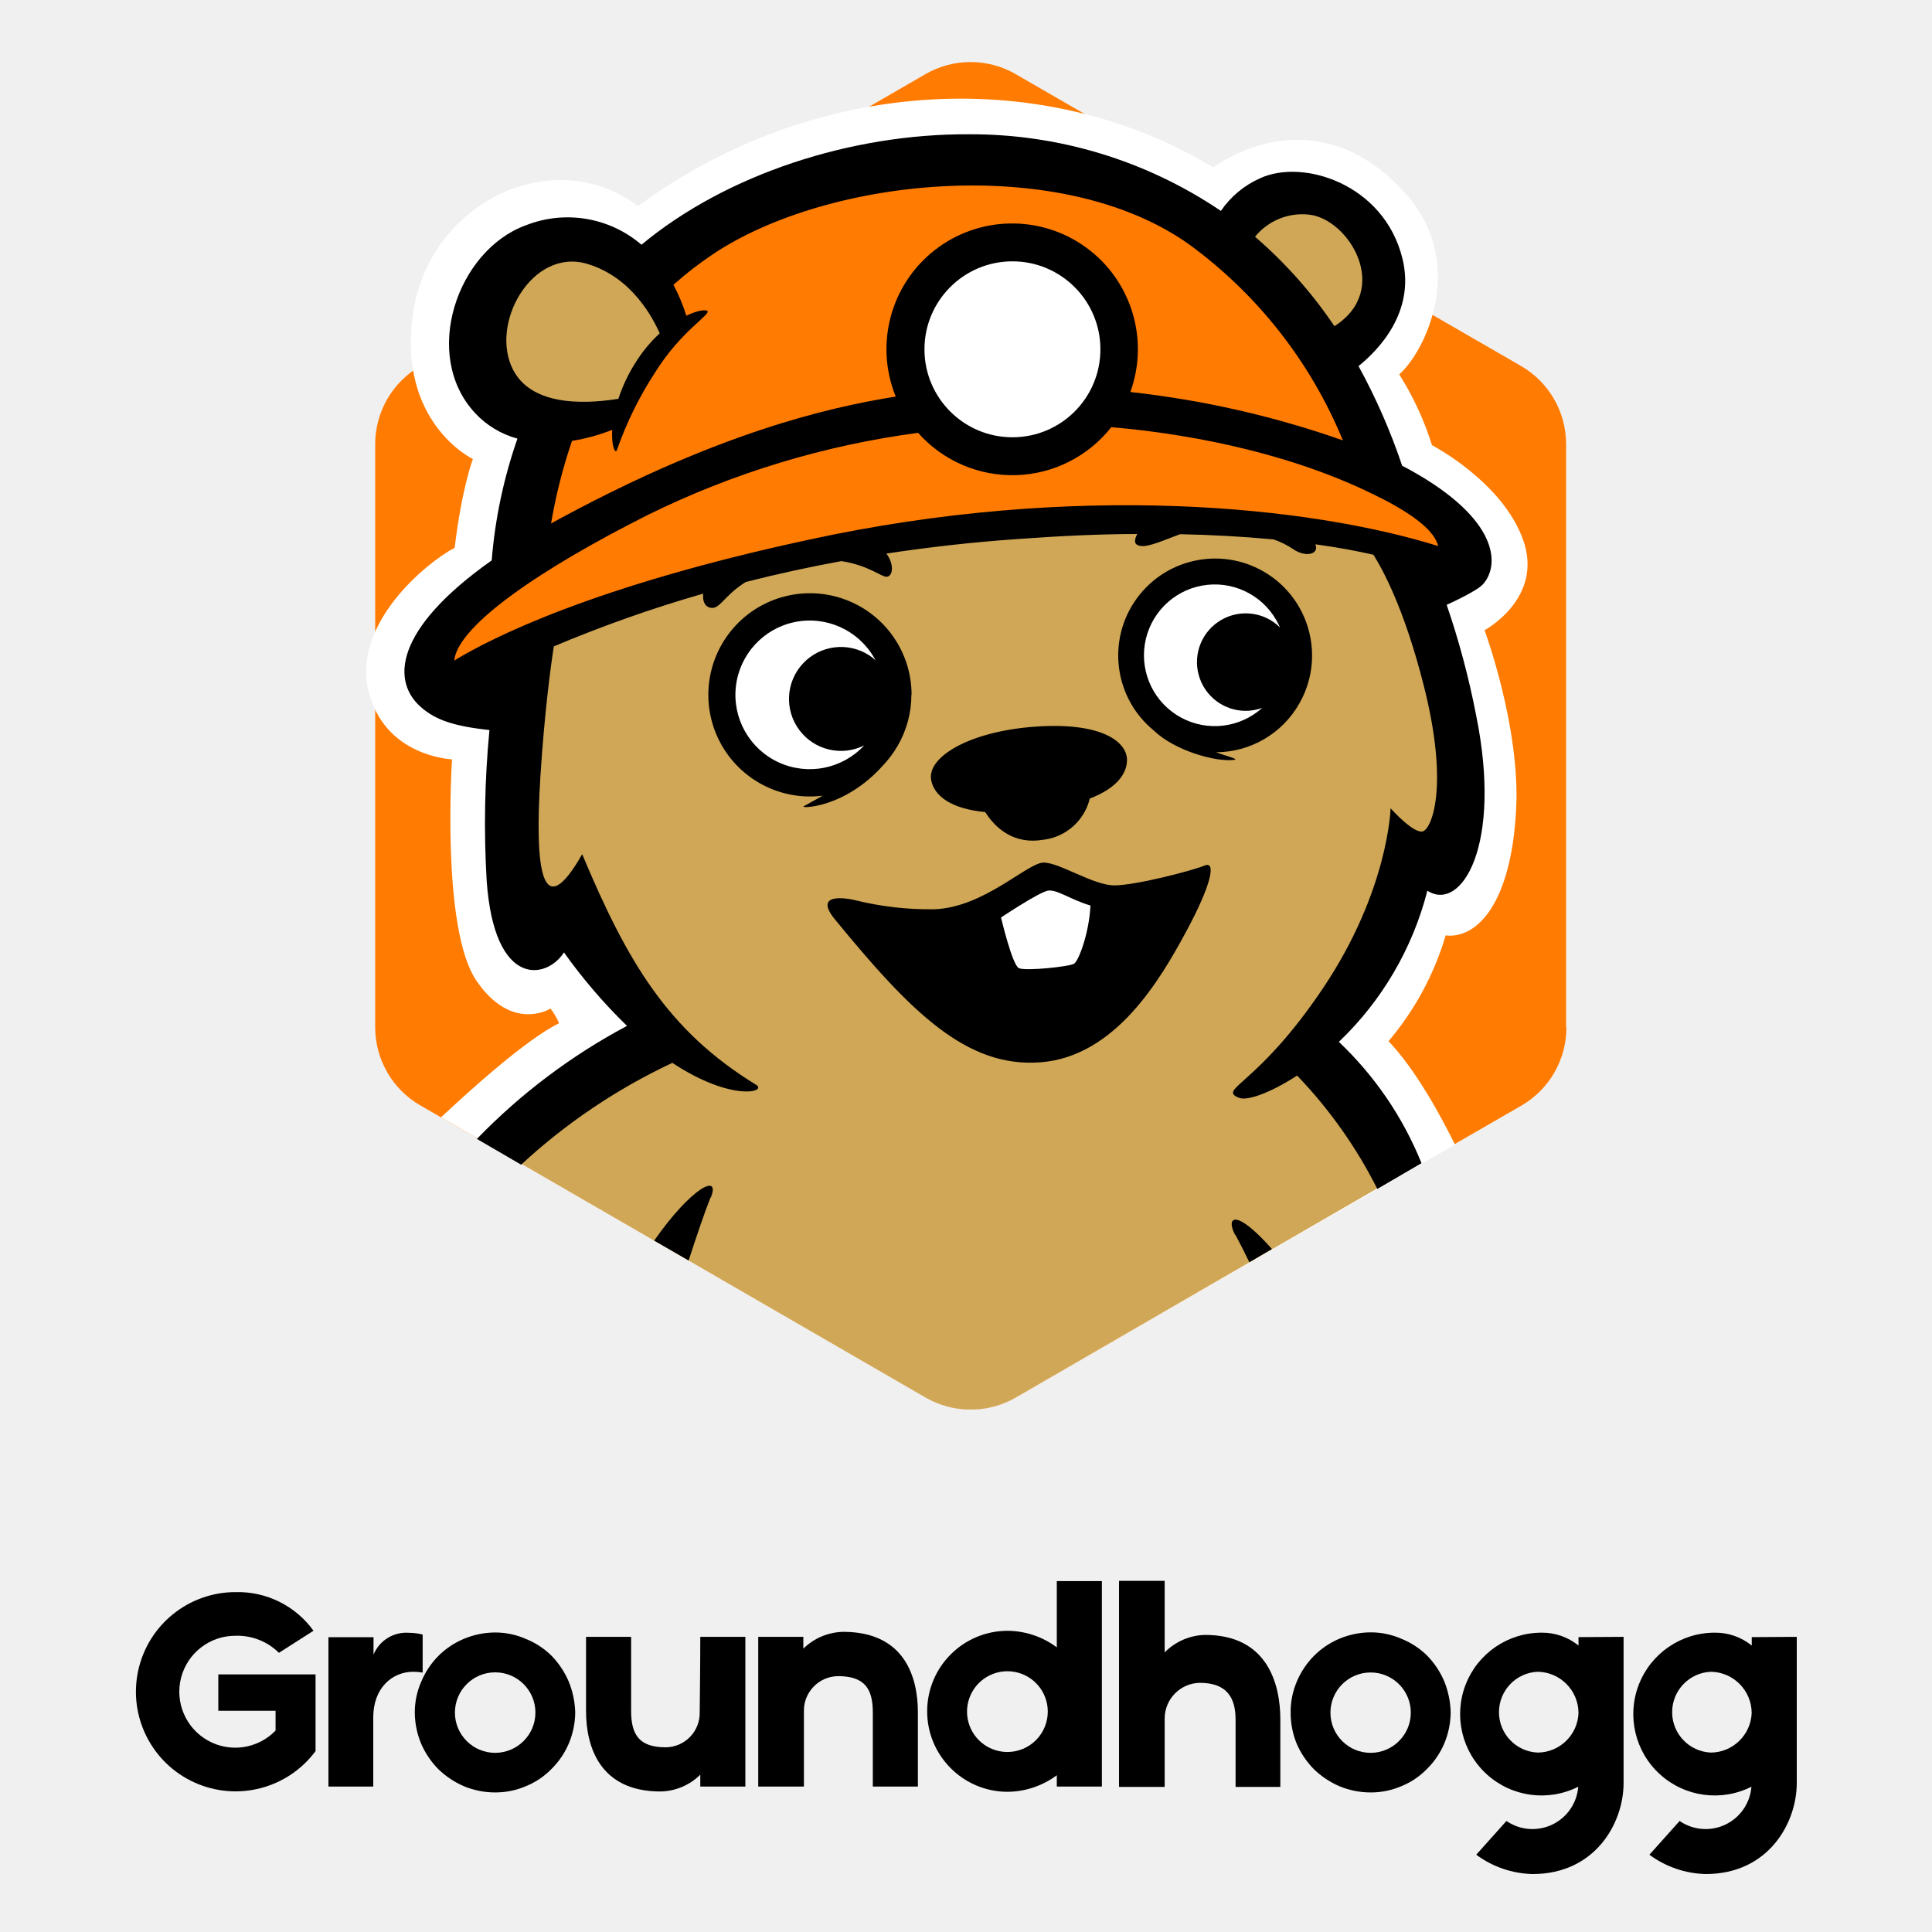
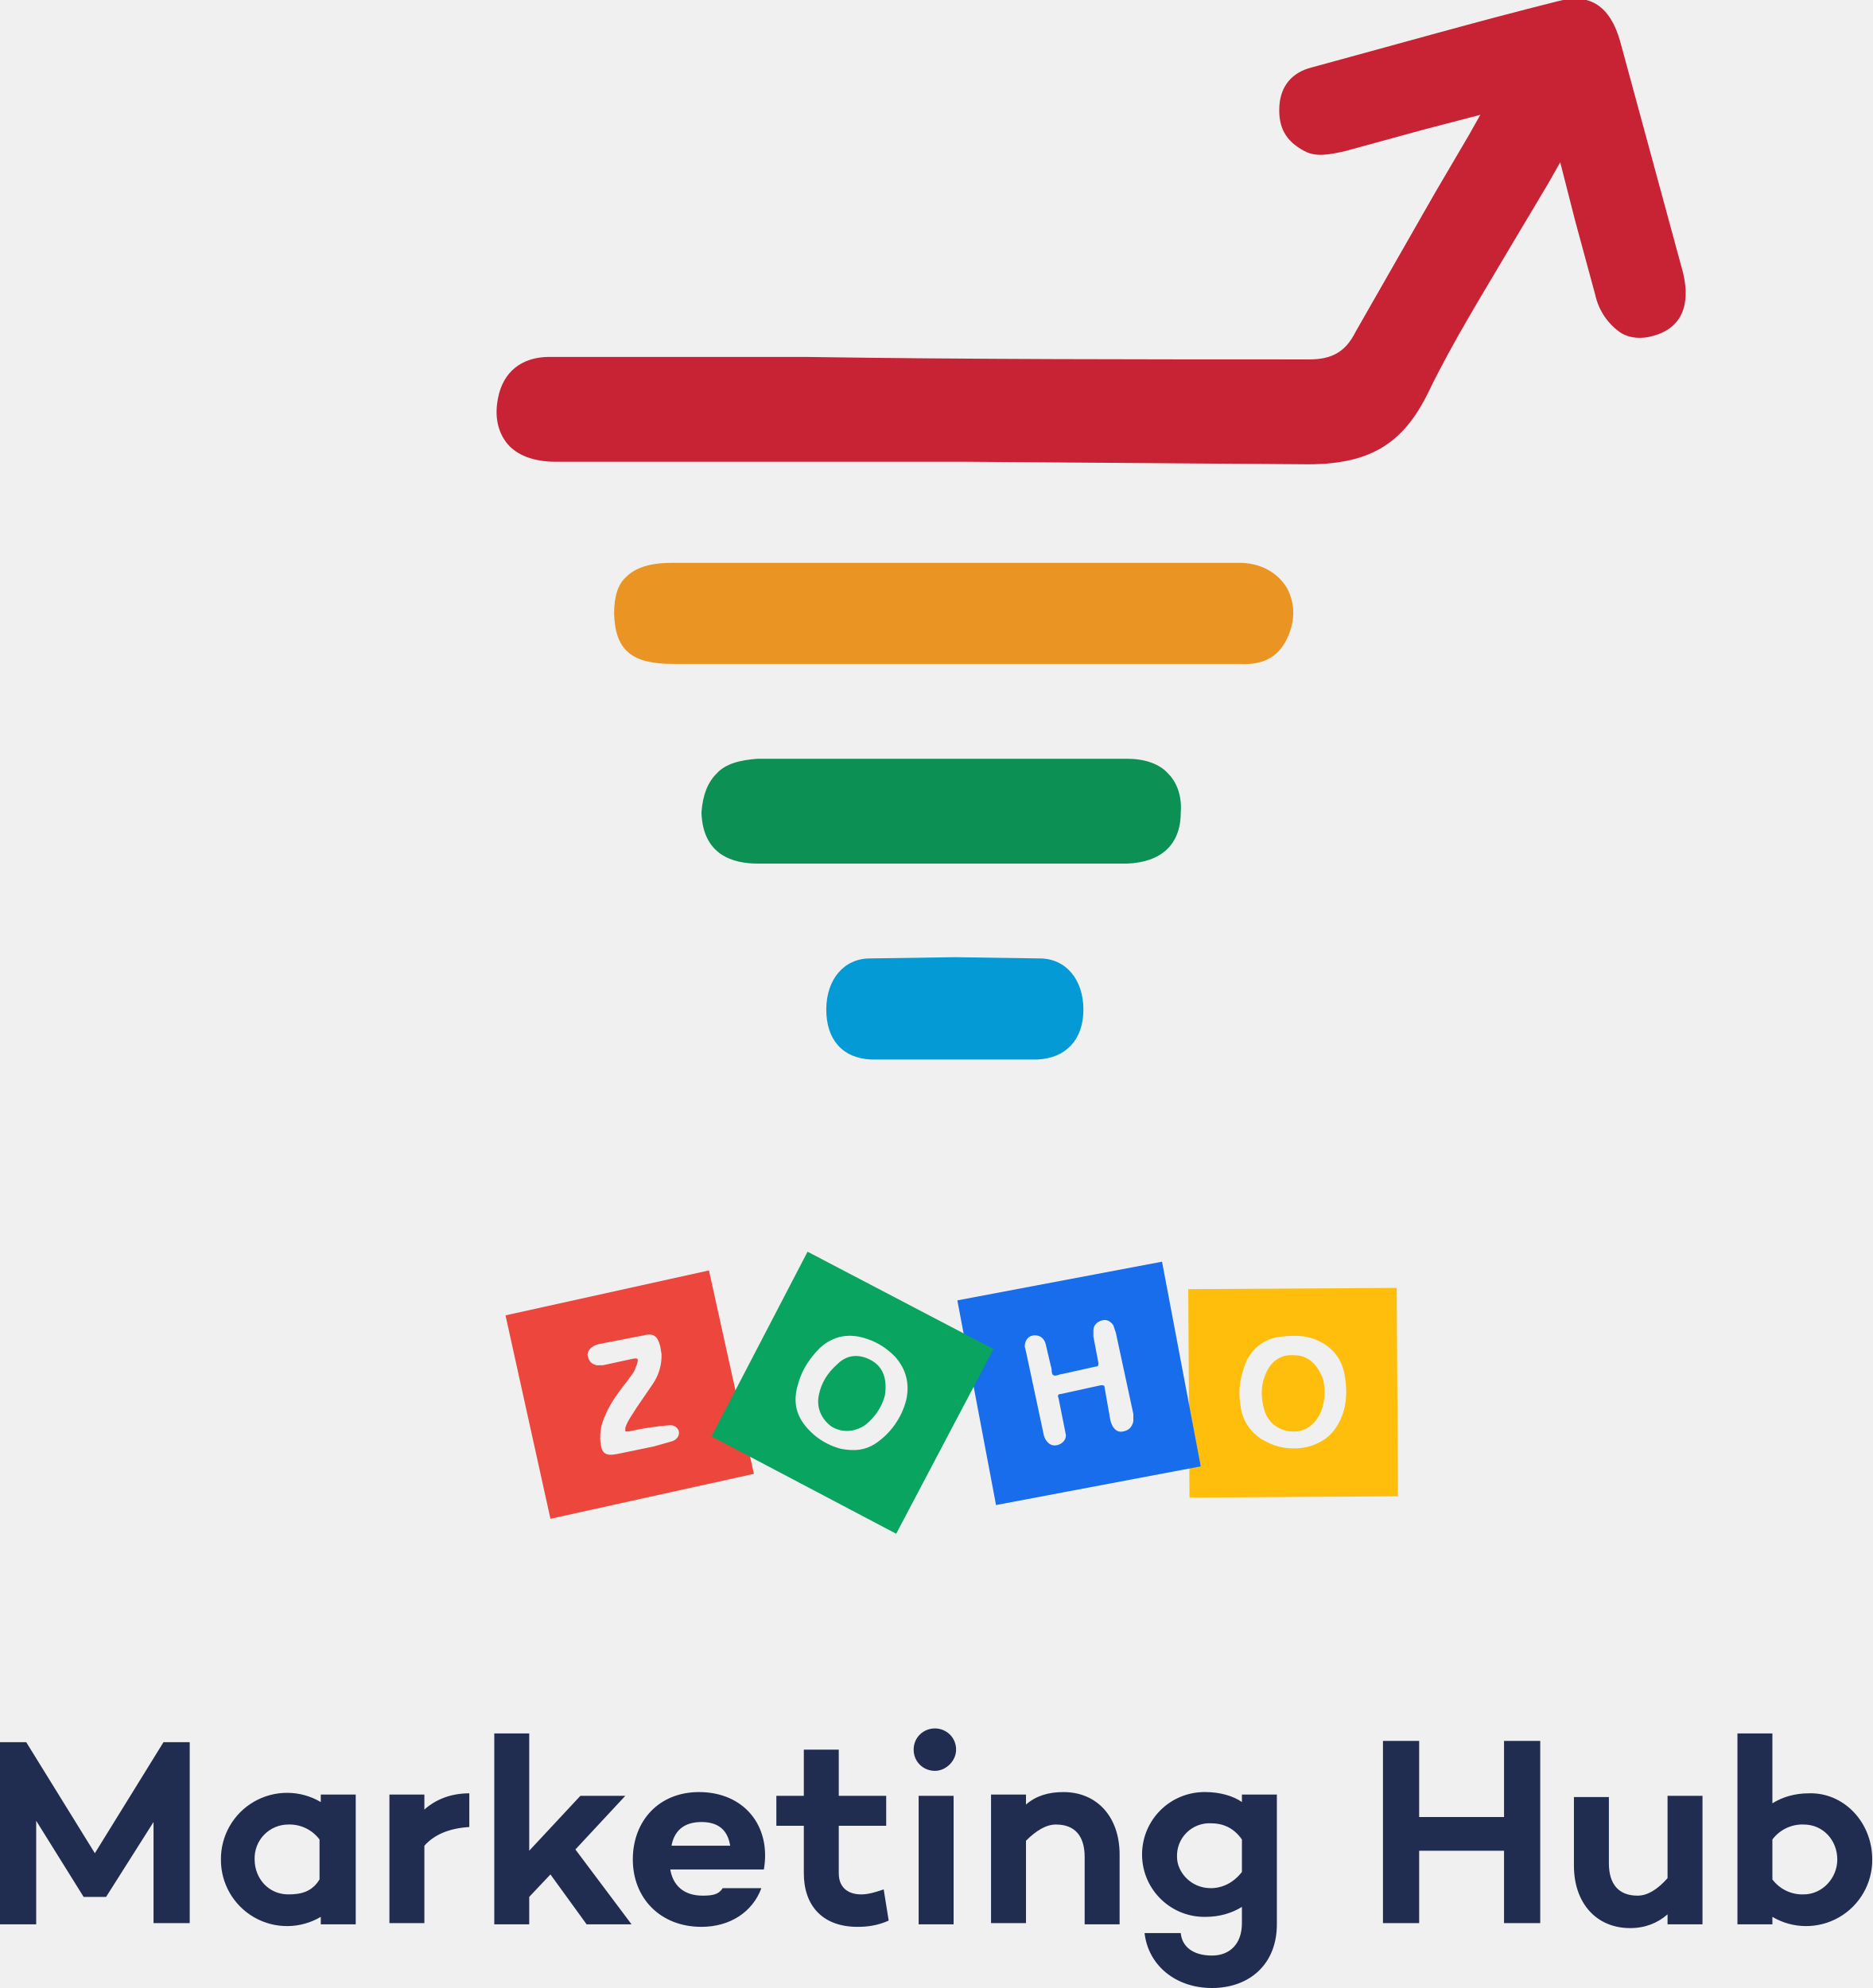
- <svg xmlns="http://www.w3.org/2000/svg" id="Layer_1" data-name="Layer 1" viewBox="0 0 300 300">
-   <defs>
-     <style>.cls-1{fill:#ff7b01;}.cls-2{fill:#fff;}.cls-3{fill:#cfa756;}.cls-4{fill:none;}</style>
-   </defs>
-   <path class="cls-1" d="M243.18,159.54V68.92a14,14,0,0,0-7-12.09L157.71,11.51a14,14,0,0,0-14,0L65.26,56.84a14,14,0,0,0-7,12.09v90.62a14,14,0,0,0,7,12.09L143.75,217a14,14,0,0,0,14,0l78.48-45.32a14,14,0,0,0,7-12.09h0" />
-   <path class="cls-2" d="M86.81,158.88a10.94,10.94,0,0,0-1.32-2.27s-6,3.78-11.52-4.34-3.78-34.36-3.78-34.36-10.57-.38-13-10.76,9.07-19.83,13.41-22.09c1.14-9.44,2.83-13.78,2.83-13.78s-11.89-5.67-9.25-22.85S86.05,22.19,99.08,32c27.75-20.4,63.44-21.71,89.3-6,8.31-5.66,20-7,29.83,4s3,24.73-.94,28.13a46.52,46.52,0,0,1,5.09,11s10.95,5.67,14.16,14.73-6,14-6,14,5.56,15,4.91,27.75c-.76,14.92-6.23,20.2-10.95,19.64a45.07,45.07,0,0,1-8.87,16.42c4.19,4.4,8.06,11.48,10.32,16.07L157.71,217a14,14,0,0,1-14,0L68.48,173.5C73,169.27,81.69,161.41,86.81,158.88Z" />
-   <path class="cls-3" d="M102.85,160.26a116.91,116.91,0,0,1-13.21-19.63s-8.64,9.23-9.42-6.33-.4-25-.4-25-15.86-.38-13.59-6.8S81,87,81,87s.75-14,4.15-21.52c-9.44-3.77-12.84-9.82-8.68-19.64s17-12.08,23-3.39c27.94-22.29,69.86-21.91,90.25-4.54,7.55-9.44,17-10.57,23.41-1.14s-6.42,18.89-6.42,18.89l7.56,17s12.68,7.63,12.95,13.44-6.54,3.18-6.54,3.18,7.55,23,6.8,35.48-7.93,7.94-7.93,7.94A75.16,75.16,0,0,1,204,160.64a102.57,102.57,0,0,1,13,22.08L157.71,217a14,14,0,0,1-14,0L76.48,178.12A139.14,139.14,0,0,1,102.85,160.26ZM166,39.47a17.18,17.18,0,1,0,8.59,14.88A17.18,17.18,0,0,0,166,39.47Zm30,51.3a13.6,13.6,0,1,0,6.54,11.34A13.6,13.6,0,0,0,196,90.77Zm-62.8,5.45a13.33,13.33,0,1,0,6.42,11.12A13.33,13.33,0,0,0,133.19,96.22ZM155,153.84l16.24-2.26,1.13-11.71-9.82-3.4-10.57,6Z" />
-   <path class="cls-1" d="M158,81.85c-42.54,4-67,12.33-89.62,24.16-5-1.76,4.28-12.33,12.59-19A54.17,54.17,0,0,1,85.1,65.49a32.73,32.73,0,0,0,12-2c2-6.8,7.81-12.59,7.81-12.59a36.66,36.66,0,0,0-4.53-8.05C108.13,31.76,138.6,20.68,169.81,28S213.36,73,213.36,73s14.6,6.55,13.85,15.11c-10.58-5-40.09-9-69.23-6.3Zm8-42.38a17.18,17.18,0,1,0,8.59,14.88A17.18,17.18,0,0,0,166,39.47Z" />
-   <path d="M193.42,110.38a7.57,7.57,0,1,1,5.34-12.95,10.18,10.18,0,0,0-.58-1.14A11,11,0,1,0,196,109.92,7.58,7.58,0,0,1,193.42,110.38Zm-51.9-2.48a15.74,15.74,0,0,1-2.12,7.89,16.36,16.36,0,0,1-2.29,3.07c-6,6.7-12.85,6.67-12.34,6.36s1.67-.93,3-1.67a15.78,15.78,0,1,1,13.78-15.65Zm-5.79-5.77a11.54,11.54,0,1,0-1.54,13.62,8.07,8.07,0,1,1,.77-14,8.41,8.41,0,0,1,1,.77ZM191.58,118c-2.85.33-9.16-1.43-12.41-4.56a15.05,15.05,0,1,1,22.56-4.15h0a14.92,14.92,0,0,1-12.89,7.52C190.53,117.46,192.54,117.89,191.58,118Zm-93-61.52a21.67,21.67,0,0,1,3.86-4.72c-1-2.24-4.24-8.71-11.27-10.79-8.56-2.55-15.27,9.37-11.45,16.54,3.22,6.07,12.57,5,16.3,4.42a25,25,0,0,1,2.56-5.46Zm11.22-8.22c.81.46-4,3-8.1,9.61a55.27,55.27,0,0,0-5.9,12c-.29.69-.87-.61-.74-3.12a30,30,0,0,1-6.24,1.71,80.92,80.92,0,0,0-3.25,12.83q1.11-.63,2.25-1.23c23.69-12.68,40.28-16.73,51.27-18.48a19.52,19.52,0,1,1,36.43-.71,148.48,148.48,0,0,1,33,7.51A71.2,71.2,0,0,0,184.72,38c-19.9-14.24-56.13-10.53-74.06,1.5a54.52,54.52,0,0,0-6.09,4.73,26.84,26.84,0,0,1,2,4.8C108.24,48.21,109.49,48.06,109.84,48.26ZM73.74,64.11C65.41,55.09,71,38.88,81.61,35a17.63,17.63,0,0,1,18,3c13.23-11,32.63-17.24,50.81-17.15a69.32,69.32,0,0,1,39.16,11.9,14.44,14.44,0,0,1,6.09-5.07c6.6-3.07,19.24.85,22.1,12.46,2.05,8.31-3.76,14.25-6.82,16.71a95.08,95.08,0,0,1,6.78,15.48c1,.5,1.86,1,2.62,1.44,12.81,7.57,12.35,14.36,9.88,17-.56.6-2.46,1.72-5.59,3.15A127.49,127.49,0,0,1,229.2,111c4.16,20.37-2.32,30.7-7.56,27.31a49.34,49.34,0,0,1-13.74,23.47,53.58,53.58,0,0,1,12.83,18.84l-6.86,4a72.22,72.22,0,0,0-12.46-17.61c-4.31,2.81-7.88,4-9.09,3.43-3.24-1.38,2.94-1.84,13.12-17s10.49-27.93,10.49-27.93,3.71,4.17,5.09,3.55,4-7.25,0-22.84c-3-11.78-6.33-17.83-7.76-20.08-2.51-.57-5.48-1.14-9-1.62.63,1.7-1.74,2-3.49.72a13.36,13.36,0,0,0-3-1.48q-7.25-.67-14.53-.81c-2.51.92-4.83,2-6.1,1.83s-.93-1.1-.55-1.86c-5.6,0-11.78.29-18.58.78-7.26.51-14,1.29-20.37,2.26,1.28,1.71,1,3.6,0,3.6-.8,0-2.92-1.83-7-2.43q-7.47,1.37-14.84,3.24c-3.45,2.16-4,4.3-5.49,4-1-.22-1.22-1.23-1.12-2.19a205.19,205.19,0,0,0-23.19,8.19c-.52,3.31-1.43,10.13-2.08,20.08-.92,14.51.16,23.3,6.48,12.19,7,16.67,13.25,27.38,27,35.8,1.82,1.11-3.78,2.69-13-3.4a92.23,92.23,0,0,0-23.48,15.81l-6.87-4a93.8,93.8,0,0,1,23.31-17.55,83.16,83.16,0,0,1-9.79-11.41c-2.63,4.16-10.8,5.71-12-11.11A151.92,151.92,0,0,1,76,113.36c-5.64-.6-8.29-1.62-10.38-3.34-5-4.07-4.46-12.28,10.73-23a75.64,75.64,0,0,1,4-18.91A14,14,0,0,1,73.74,64.11ZM203.28,33.33a9.45,9.45,0,0,0-8.4,3.43,69.68,69.68,0,0,1,12.33,13.89c8.94-5.7,2.22-16.66-3.93-17.32Zm11.11,44c-12.47-6.41-28-9.82-41.83-11a19.56,19.56,0,0,1-30,.88,135.09,135.09,0,0,0-41.93,12.73c-16.38,8.23-29.54,17.12-30.1,22.63C76.28,99.08,92.12,91,125.66,83.79c41.44-9,77.74-5.21,97.66,1C222.76,82.51,219.77,80.07,214.39,77.31ZM170.87,54.24A13.66,13.66,0,1,0,157.22,67.9,13.65,13.65,0,0,0,170.87,54.24Zm13.27,90.5c-4,7.41-10.95,19.29-22.52,20.21s-20.26-7.89-32-22.22c-3.39-4.17,1.86-3.28,3.24-2.93a48.12,48.12,0,0,0,12.19,1.39c7.72-.24,14.51-7.25,17-7.25s7.71,3.54,11,3.54,12.18-2.31,14-3.08S188.15,137.33,184.14,144.74Zm-14.81-4.13c-3.12-.92-5.21-2.54-6.6-2.31s-7.29,4.17-7.29,4.17,1.74,7.4,2.78,7.87,7.87-.24,8.57-.7S169.1,145,169.33,140.61Zm-59,45.33c-.88,2.2-2.17,6-3.4,9.79l-5.35-3.09C107.4,184.33,111.91,182.11,110.38,185.94Zm81.48,5.86c-1.52-2.84,0-4.29,5.7,2.15L194,196c-.77-1.58-1.52-3.07-2.13-4.2Zm-29.78-61.41c-4.43.78-7.36-1.62-9.05-4.29-5.4-.53-7.95-2.55-8.39-5-.62-3.4,5.4-7.25,15.12-8.18C170.84,111.89,175,115.11,175,118c0,2-1.43,4.34-5.78,6A8.45,8.45,0,0,1,162.08,130.39Z" />
-   <path class="cls-4" d="M243.18,162V66.51c0-3.49-1-42.54-4-44.29L155.63,10.31a9.8,9.8,0,0,0-9.8,0l-84.89,9c-3,1.76-2.66,43.69-2.66,47.18V162a9.81,9.81,0,0,0,4.9,8.49l82.65,47.71a9.8,9.8,0,0,0,9.8,0l82.65-47.71A9.81,9.81,0,0,0,243.18,162Z" />
-   <path d="M49,271.91h0a15.47,15.47,0,1,1-12.41-24.69,14.46,14.46,0,0,1,12.09,6l-5.37,3.43A9.17,9.17,0,0,0,36.52,254a8.69,8.69,0,1,0,6.27,14.72v-3.07H33.9V260H49Z" />
-   <path d="M65.63,253.81v5.91a7.82,7.82,0,0,0-1.45-.13c-3.34,0-6.22,2.57-6.22,7.08v10.75H51v-23.2h7v2.71a5.5,5.5,0,0,1,5.5-3.39A8.84,8.84,0,0,1,65.63,253.81Z" />
-   <path d="M89.32,265.91a12.72,12.72,0,0,1-1,4.83,12.37,12.37,0,0,1-2.66,3.92,11.72,11.72,0,0,1-3.93,2.67,12,12,0,0,1-4.83,1,12.68,12.68,0,0,1-4.83-.95,13.3,13.3,0,0,1-4-2.66,12.82,12.82,0,0,1-2.66-3.93,12.68,12.68,0,0,1-1-4.83,11.8,11.8,0,0,1,1-4.83,12.53,12.53,0,0,1,2.66-4A12.25,12.25,0,0,1,72,254.49a12.72,12.72,0,0,1,4.83-1,11.76,11.76,0,0,1,4.82,1,12,12,0,0,1,4,2.62,13.18,13.18,0,0,1,2.66,4A13.53,13.53,0,0,1,89.32,265.91Zm-6.18,0a6.25,6.25,0,1,0-6.23,6.27A6.26,6.26,0,0,0,83.14,265.91Z" />
-   <path d="M91,265.68V254.17h7v11.51c0,3.7,1.27,5.64,5.37,5.64a5.32,5.32,0,0,0,5.28-5.46s.09-7.22.09-11.69h7v23.25h-7v-1.85a9,9,0,0,1-6.18,2.61C93.07,278.18,91,271.14,91,265.68Z" />
-   <path d="M142.53,265.91v11.51h-7V265.91c0-3.7-1.27-5.64-5.42-5.64a5.36,5.36,0,0,0-5.28,5.5v11.65h-7.09V254.17h7V256a9.11,9.11,0,0,1,6.23-2.61C140.5,253.41,142.53,260.45,142.53,265.91Z" />
-   <path d="M171.1,245.51v31.91h-7v-1.76a13,13,0,0,1-7.63,2.57,12.48,12.48,0,1,1,0-25,12.93,12.93,0,0,1,7.63,2.57V245.51Zm-8.4,20.22a6.27,6.27,0,1,0-9.37,5.5,6.38,6.38,0,0,0,3.1.82,6.28,6.28,0,0,0,6.27-6.32Z" />
-   <path d="M198.81,267v10.47h-6.95V267c0-3.43-1.4-5.69-5.55-5.69a5.55,5.55,0,0,0-5.46,5.55v10.61h-7.09v-32h7.09v11.11a9.09,9.09,0,0,1,6.27-2.71C196.78,253.86,198.81,261.44,198.81,267Z" />
-   <path d="M225.26,265.91a12.73,12.73,0,0,1-1,4.83,12.21,12.21,0,0,1-2.66,3.92,11.62,11.62,0,0,1-3.93,2.67,11.93,11.93,0,0,1-4.83,1,12.66,12.66,0,0,1-4.82-.95,13.22,13.22,0,0,1-4-2.66,13,13,0,0,1-2.66-3.93,12.68,12.68,0,0,1-.95-4.83,12,12,0,0,1,.95-4.83,12.7,12.7,0,0,1,2.66-4,12.36,12.36,0,0,1,3.93-2.66,12.72,12.72,0,0,1,4.83-1,11.8,11.8,0,0,1,4.83,1,12.1,12.1,0,0,1,4,2.62,13,13,0,0,1,2.66,4A13.76,13.76,0,0,1,225.26,265.91Zm-6.19,0a6.24,6.24,0,1,0-6.23,6.27A6.25,6.25,0,0,0,219.07,265.91Z" />
-   <path d="M252.11,254.17v22.7c0,6.19-4.38,14.13-14.13,14.13a15.3,15.3,0,0,1-8.75-3l4.69-5.24a7.13,7.13,0,0,0,11.15-5.32,12.64,12.64,0,1,1-5.69-23.92,8.91,8.91,0,0,1,5.73,2v-1.31Zm-7,11.83a6.44,6.44,0,0,0-6.32-6.41,6.28,6.28,0,0,0,0,12.55,6.39,6.39,0,0,0,6.32-6.14Z" />
-   <path d="M279,254.17v22.7c0,6.19-4.38,14.13-14.13,14.13a15.3,15.3,0,0,1-8.75-3l4.69-5.24a7.13,7.13,0,0,0,11.15-5.32,12.64,12.64,0,1,1-5.69-23.92,8.94,8.94,0,0,1,5.74,2v-1.31ZM272,266a6.44,6.44,0,0,0-6.32-6.41,6.28,6.28,0,0,0,0,12.55A6.4,6.4,0,0,0,272,266Z" />
+ <svg xmlns="http://www.w3.org/2000/svg" baseProfile="tiny" version="1.2" viewBox="0 0 150 159.3">
+   <defs />
+   <path fill="#FEBE0B" d="M95.2 103.3l.1 16.7 16.7-.1-.1-16.7-16.7.1zm11.9 11c-.5.8-1.2 1.3-2.2 1.6-1.1.3-2.4.2-3.5-.4a3.6 3.6 0 01-2-2.8c-.2-1.1-.1-2.1.3-3.2a3.4 3.4 0 013-2.4c.9-.1 1.8-.1 2.6.2 1.3.5 2.1 1.4 2.4 2.7.3 1.6.2 3-.6 4.3z" />
+   <path fill="#FEBE0B" d="M103.7 108.6c-1.1-.1-1.9.5-2.3 1.5-.4.9-.4 1.9-.1 2.9.3 1 1.1 1.6 2.1 1.7 1 .1 1.8-.4 2.3-1.3.5-1 .5-2 .3-2.9-.5-1.3-1.3-1.9-2.3-1.9z" />
+   <path fill="#186DED" d="M76.7 104.2l3.1 16.4 16.4-3.1-3.1-16.4-16.4 3.1zm14.1 9.7c-.1.4-.3.7-.8.8-.4.1-.7-.1-.9-.5-.2-.4-.2-.9-.3-1.3l-.3-1.7c0-.2-.1-.2-.3-.2l-3.2.7c-.2 0-.3.1-.2.3l.5 2.5.1.5c0 .4-.3.7-.7.8-.4.1-.7-.1-.9-.4-.2-.3-.2-.6-.3-1l-1.3-6.1-.1-.4c0-.5.3-.9.8-.9s.8.3.9.8l.4 1.7c.1.2 0 .6.2.7.2.1.5-.1.7-.1l2.7-.6c.2 0 .2-.1.2-.3l-.4-2.1v-.5c0-.4.3-.7.7-.8.4-.1.7.1.9.4l.2.6 1.4 6.5v.6z" />
+   <path fill="#ED463D" d="M40.5 105.4l3.6 16.3 16.3-3.6-3.6-16.3-16.3 3.6zm13.3 10.1l-1.4.4-2.9.6c-1 .2-1.3 0-1.4-1a4 4 0 01.4-2.1c.4-1 1.1-1.9 1.8-2.8l.5-.7.2-.5c.2-.6.1-.6-.4-.5l-2.3.5h-.5c-.4-.1-.6-.3-.7-.7-.1-.3.1-.6.4-.8.3-.2.6-.2 1-.3l3.1-.6c.8-.2 1.1.1 1.3.9l.1.6a4 4 0 01-.7 2.4l-1.3 1.9c-.3.5-.7 1-.9 1.6v.3h.3a22.1 22.1 0 013.3-.5c.4 0 .7.3.7.6s-.2.6-.6.7z" />
+   <g>
+     <path fill="#09A460" d="M69.8 109c-.9-.5-1.9-.5-2.7.3-.8.7-1.3 1.5-1.5 2.5-.2 1 .2 1.9 1 2.5.8.5 1.8.5 2.7-.1.9-.7 1.4-1.6 1.6-2.4.2-1.4-.2-2.3-1.1-2.8z" />
+     <path fill="#09A460" d="M64.7 100.3L57 115.1l14.8 7.8 7.8-14.8-14.9-7.8zm5.4 15.4c-.8.5-1.6.6-2.7.4a5.4 5.4 0 01-3-2c-.8-1.1-.8-2.2-.4-3.4.3-1 .9-1.9 1.7-2.7 1.1-1 2.4-1.2 3.8-.7.9.3 1.6.8 2.2 1.4.9 1 1.2 2.2.9 3.5a6 6 0 01-2.5 3.5z" />
+   </g>
+   <g>
+     <path fill="#C82335" d="M104.9 28.8c1.8 0 2.9-.6 3.7-2.2l6.4-11.2 2.7-4.6.9-1.6-4.6 1.2-6.2 1.7c-1.3.3-2.4.5-3.3 0-1.5-.8-2.1-1.9-2-3.6.1-1.6 1-2.7 2.6-3.1 7-1.9 13.3-3.7 19.7-5.3 2.6-.7 4.2.4 5 3.2l5 18.4c.5 1.9.5 4.4-2.3 5.2-1 .3-1.9.2-2.6-.2a5 5 0 01-2.1-3.1l-1.6-5.9L125 13l-.9 1.6-3.1 5.2c-2.3 3.9-4.6 7.6-6.5 11.5-2.1 4.4-4.9 6-10.2 5.9L77.1 37H44.5c-1.7 0-3.1-.5-3.9-1.5-.7-.9-1-2.1-.7-3.6.4-2.1 1.9-3.3 4.1-3.3h20.5c13.1.2 26.8.2 40.4.2z" />
+     <path fill="#EA9523" d="M103.1 47.1c.7 1.3.7 2.8-.1 4.3-.7 1.3-1.9 1.9-3.6 1.8H53.9c-3.3 0-4.6-1.1-4.7-4 0-1.4.3-2.4 1-3 .7-.7 1.9-1.1 3.6-1.1h45.5c1.6 0 3 .7 3.8 2z" />
+     <path fill="#0C9053" d="M57.4 62c.7-.8 1.9-1.1 3.3-1.2h29.6c1.4 0 2.6.4 3.3 1.2.7.7 1.1 1.8 1 3.1 0 2.6-1.6 4-4.3 4.1H60.7c-2 0-4.4-.7-4.5-4.1.1-1.4.5-2.4 1.2-3.1z" />
+     <path fill="#039AD5" d="M69.7 76.8l6.8-.1 6.8.1c2.1 0 3.5 1.7 3.5 4.1 0 2.4-1.4 3.9-3.7 4H69.8c-2.3-.1-3.6-1.6-3.6-4s1.4-4.1 3.5-4.1z" />
+   </g>
+   <path fill="#202D51" d="M15.2 154.1h-2.9V146l-3.8 6H6.7l-3.8-6.1v8.3H0v-14.6h2.1l5.5 8.9 5.5-8.9h2.1v14.5zm13.3-10.2v10.3h-2.8v-.6a5.3 5.3 0 01-8-4.6 5.3 5.3 0 018-4.6v-.6h2.8zm-2.9 6.7v-3.2a3 3 0 00-2.5-1.2 2.7 2.7 0 00-2.7 2.8c0 1.5 1.1 2.8 2.7 2.8 1 0 1.9-.2 2.5-1.2zm12-6.9v2.7c-1.6.1-2.8.6-3.6 1.5v6.2h-2.8v-10.3H34v1.2c.9-.8 2.1-1.3 3.6-1.3zm6.5 6.5l-1.7 1.8v2.2h-2.8v-15.3h2.8v9.4l4.1-4.4h3.6l-4 4.3 4.5 6H47l-2.9-4zm17.1-.4h-7.5c.2 1.2 1 2.1 2.6 2.1.8 0 1.3-.1 1.6-.6H61c-.7 1.9-2.5 3.1-4.8 3.1-3.3 0-5.5-2.3-5.5-5.4s2.1-5.4 5.3-5.4c3.6 0 5.8 2.7 5.2 6.2zm-7.4-1.9h4.7c-.2-1.3-1-1.9-2.3-1.9-1.5 0-2.2.8-2.4 1.9zm17.4 6c-.9.4-1.7.5-2.5.5-2.8 0-4.3-1.7-4.3-4.3v-3.8h-2.2v-2.4h2.2v-3.7h2.8v3.7H71v2.4h-3.8v3.8c0 1.2.8 1.7 1.8 1.7.6 0 1.2-.2 1.8-.4l.4 2.5zm2-13.7c0-1 .8-1.7 1.7-1.7.9 0 1.7.7 1.7 1.7 0 .9-.8 1.7-1.7 1.7-.9 0-1.7-.7-1.7-1.7zm3.2 3.7v10.3h-2.8v-10.3h2.8zm13.3 4.7v5.6h-2.8v-5.4c0-1.7-.8-2.6-2.3-2.6-.8 0-1.6.5-2.4 1.3v6.6h-2.8v-10.3h2.8v.8c.8-.7 1.8-1 3-1 2.7 0 4.5 2 4.5 5zm12.6-4.7v10.3c0 3.2-2.2 5.1-5.2 5.1-2.9 0-5.1-1.8-5.4-4.4h2.9c.1 1.1 1 1.8 2.5 1.8 1.4 0 2.4-.9 2.4-2.6v-1.3c-.8.5-1.8.8-2.9.8a5 5 0 01-5.1-4.9 5 5 0 015.1-5.1c1.1 0 2.2.3 2.9.8v-.6h2.8zm-2.8 6.1v-2.6c-.7-1-1.6-1.3-2.5-1.3a2.6 2.6 0 00-2.7 2.7c0 1.2 1.1 2.5 2.7 2.5.9 0 1.8-.4 2.5-1.3zm23.9-10.5v14.6h-2.9v-5.8h-6.8v5.8h-2.9v-14.6h2.9v6.1h6.8v-6.1h2.9zm13 4.4v10.3h-2.8v-.8c-.8.7-1.8 1.1-3 1.1-2.7 0-4.5-2-4.5-5V144h2.8v5.3c0 1.7.8 2.6 2.3 2.6.8 0 1.6-.5 2.4-1.4v-6.6h2.8zM150 149a5.3 5.3 0 01-8 4.6v.6h-2.8v-15.3h2.8v5.6c.8-.5 1.8-.8 2.9-.8 2.8-.1 5.1 2.3 5.1 5.3zm-2.8 0c0-1.5-1.1-2.8-2.7-2.8a3 3 0 00-2.5 1.2v3.2a3 3 0 002.5 1.2c1.5 0 2.7-1.3 2.7-2.8z" />
</svg>
